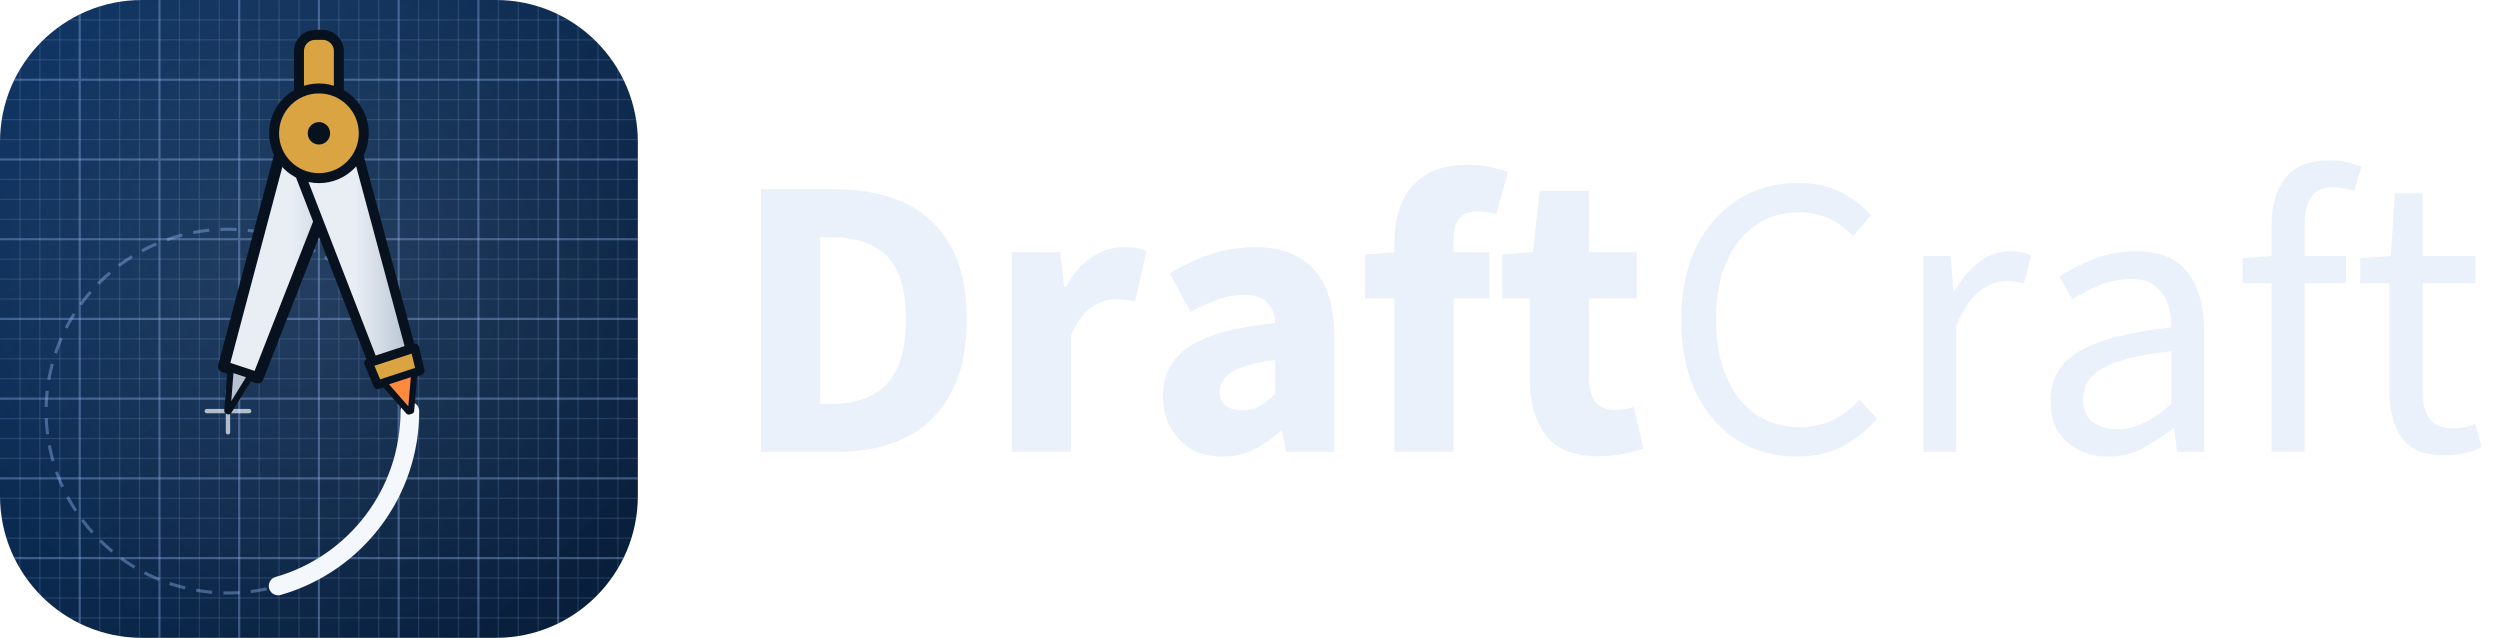
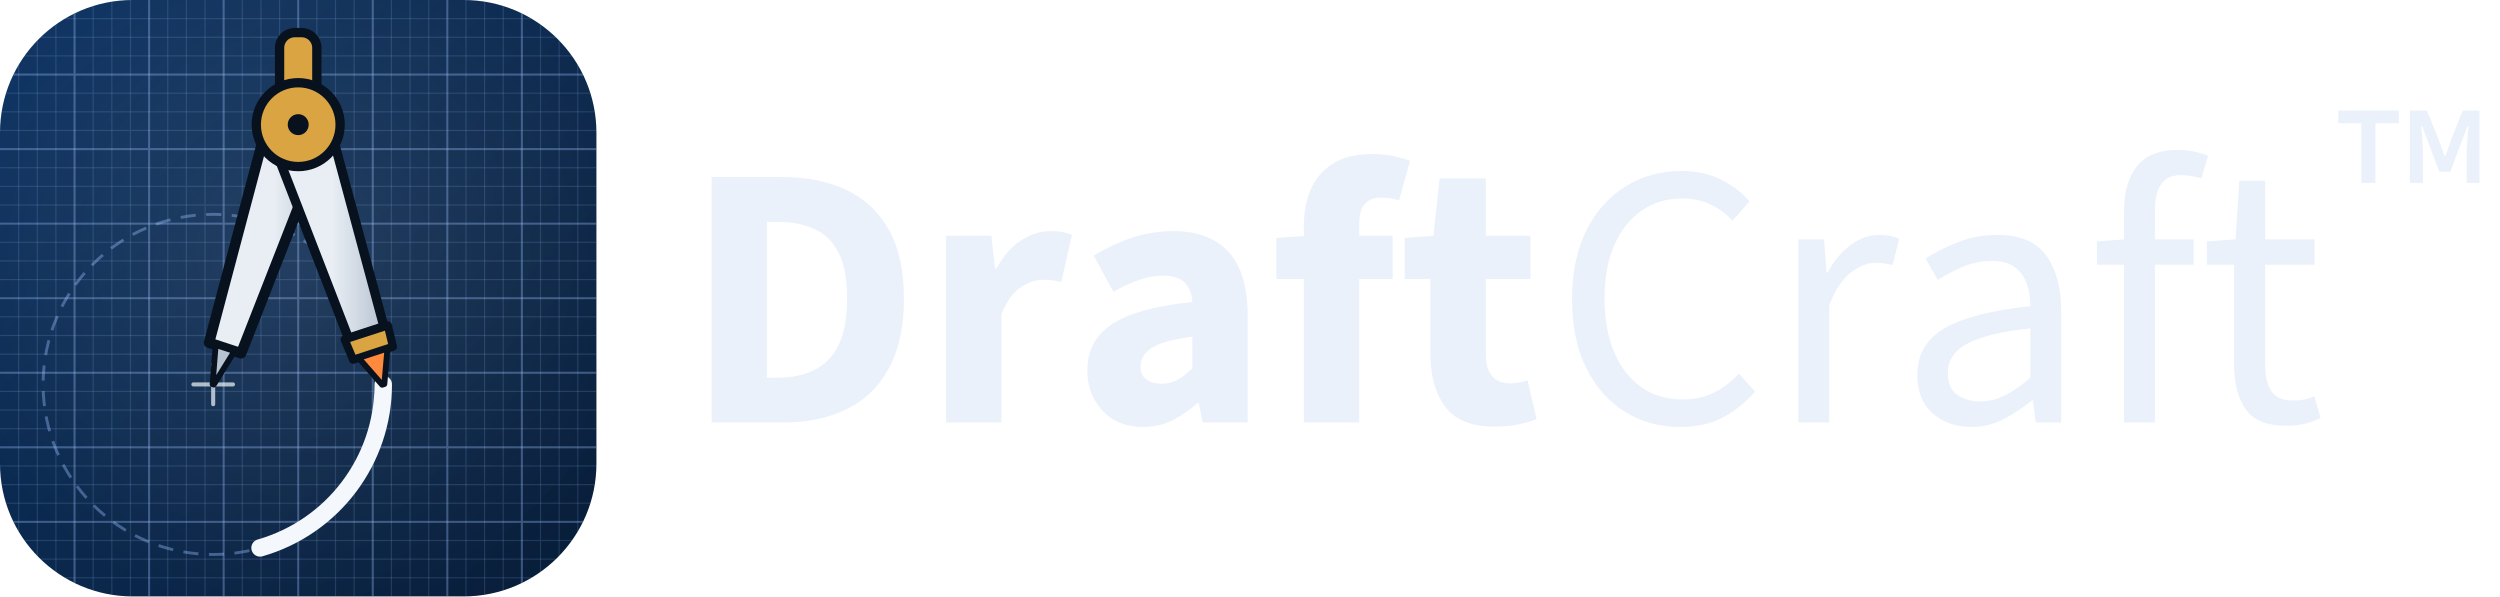
- <svg xmlns="http://www.w3.org/2000/svg" viewBox="0 0 1411 360" width="1411" height="360" role="img" aria-label="DraftCraft">
+ <svg xmlns="http://www.w3.org/2000/svg" viewBox="0 0 1509 360" width="1509" height="360" role="img" aria-label="DraftCraft™">
  <g transform="scale(0.351562)">
    <g transform="translate(0 0) scale(1)">
      <defs>
        <linearGradient id="bp" x1="0" y1="0" x2="1" y2="1">
          <stop offset="0" stop-color="#0e3463" />
          <stop offset="1" stop-color="#081d38" />
        </linearGradient>
        <radialGradient id="glow" cx="0.5" cy="0.42" r="0.62">
          <stop offset="0" stop-color="#ffffff" stop-opacity="0.10" />
          <stop offset="1" stop-color="#ffffff" stop-opacity="0" />
        </radialGradient>
        <clipPath id="t">
          <rect width="1024" height="1024" rx="228" />
        </clipPath>
        <linearGradient id="steel" x1="0" y1="0" x2="1" y2="0">
          <stop offset="0" stop-color="#e9eef4" />
          <stop offset="0.55" stop-color="#e9eef4" />
          <stop offset="1" stop-color="#b7c3d1" />
        </linearGradient>
      </defs>
      <g clip-path="url(#t)">
        <rect width="1024" height="1024" fill="url(#bp)" />
        <g stroke="#9cc3ff" stroke-opacity="0.16" stroke-width="2" fill="none">
          <path d="M32 0V1024M0 32H1024" />
          <path d="M64 0V1024M0 64H1024" />
          <path d="M96 0V1024M0 96H1024" />
          <path d="M160 0V1024M0 160H1024" />
          <path d="M192 0V1024M0 192H1024" />
          <path d="M224 0V1024M0 224H1024" />
          <path d="M288 0V1024M0 288H1024" />
          <path d="M320 0V1024M0 320H1024" />
          <path d="M352 0V1024M0 352H1024" />
          <path d="M416 0V1024M0 416H1024" />
          <path d="M448 0V1024M0 448H1024" />
          <path d="M480 0V1024M0 480H1024" />
          <path d="M544 0V1024M0 544H1024" />
          <path d="M576 0V1024M0 576H1024" />
          <path d="M608 0V1024M0 608H1024" />
          <path d="M672 0V1024M0 672H1024" />
          <path d="M704 0V1024M0 704H1024" />
          <path d="M736 0V1024M0 736H1024" />
          <path d="M800 0V1024M0 800H1024" />
          <path d="M832 0V1024M0 832H1024" />
          <path d="M864 0V1024M0 864H1024" />
          <path d="M928 0V1024M0 928H1024" />
          <path d="M960 0V1024M0 960H1024" />
          <path d="M992 0V1024M0 992H1024" />
        </g>
        <g stroke="#9cc3ff" stroke-opacity="0.34" stroke-width="3.5" fill="none">
          <path d="M128 0V1024M0 128H1024" />
          <path d="M256 0V1024M0 256H1024" />
          <path d="M384 0V1024M0 384H1024" />
          <path d="M512 0V1024M0 512H1024" />
          <path d="M640 0V1024M0 640H1024" />
          <path d="M768 0V1024M0 768H1024" />
          <path d="M896 0V1024M0 896H1024" />
        </g>
        <rect width="1024" height="1024" fill="url(#glow)" />
      </g>
      <circle cx="366" cy="660" r="292" fill="none" stroke="#9cc3ff" stroke-opacity="0.38" stroke-width="5" stroke-dasharray="26 18" />
      <path d="M658.0 660.0A292 292 0 0 1 446.5 940.7" fill="none" stroke="#f4f7fb" stroke-width="30" stroke-linecap="round" />
      <path d="M332 660H400M366 626V694" stroke="#f4f7fb" stroke-opacity="0.7" stroke-width="7" stroke-linecap="round" />
      <polygon points="462.6,197.8 358.9,588.5 414.0,606.6 561.4,230.2" fill="url(#steel)" stroke="#08121f" stroke-width="18" stroke-linejoin="round" />
      <polygon points="462.6,230.2 598.4,580.8 659.2,560.8 561.4,197.8" fill="url(#steel)" stroke="#08121f" stroke-width="16" stroke-linejoin="round" />
      <polygon points="370.3,592.3 365.0,659.7 367.0,660.3 402.6,602.8" fill="#b7c3d1" stroke="#08121f" stroke-width="10" stroke-linejoin="round" />
      <polygon points="591.7,582.9 606.3,617.7 674.7,595.3 665.9,558.7" fill="#d9a441" stroke="#08121f" stroke-width="14" stroke-linejoin="round" />
      <polygon points="615.8,614.6 656.1,660.6 659.9,659.4 665.2,598.4" fill="#ff8a3d" stroke="#08121f" stroke-width="10" stroke-linejoin="round" />
      <rect x="480" y="56" width="64" height="124" rx="26" fill="#d9a441" stroke="#08121f" stroke-width="16" />
      <circle cx="512" cy="214" r="72" fill="#d9a441" stroke="#08121f" stroke-width="16" />
      <circle cx="512" cy="214" r="18" fill="#08121f" />
    </g>
  </g>
  <path fill="#eaf1fb" d="M429.5 255V106.8H471.3Q494 106.8 510.6 114.5Q527.2 122.3 536.4 138.5Q545.6 154.8 545.6 180.2Q545.6 205.7 536.5 222.3Q527.5 238.9 511.2 246.9Q495 255 473.1 255ZM462.9 228H469.3Q482 228 491.4 223.4Q500.9 218.9 506.1 208.4Q511.3 198 511.3 180.2Q511.3 162.5 506.1 152.4Q500.9 142.3 491.4 138.1Q482 133.9 469.3 133.9H462.9ZM571.1 255V142.3H598.4L600.6 162H601.5Q607.7 150.7 616.3 145.1Q625 139.5 633.6 139.5Q638.4 139.5 641.5 140.1Q644.7 140.7 647 141.8L640.6 170.2Q637.7 169.5 635.3 169.2Q632.9 168.9 629.3 168.9Q622.9 168.9 616 173.5Q609 178.2 604.5 189.5V255ZM690 257.7Q674.5 257.7 665.4 247.8Q656.3 238 656.3 223.6Q656.3 205.5 671.3 195.6Q686.3 185.7 719.7 182.3Q719.3 175 715.2 170.7Q711.1 166.4 702 166.4Q695 166.4 687.7 168.9Q680.4 171.4 672 176.1L660.2 154.3Q670.9 147.7 683 143.6Q695.2 139.5 708.4 139.5Q730 139.5 741.5 152Q753.1 164.5 753.1 190.7V255H725.9L723.6 243.4H722.7Q715.4 249.8 707.5 253.8Q699.5 257.7 690 257.7ZM701.1 231.6Q706.8 231.6 711.1 229.1Q715.4 226.6 719.7 222.3V203.2Q702 205.5 695.2 210Q688.4 214.5 688.4 221.1Q688.4 226.4 691.9 229Q695.4 231.6 701.1 231.6ZM787 255V168.4H770.4V143.6L787 142.5V136.4Q787 124.3 791.1 114.5Q795.2 104.8 804.3 98.9Q813.4 93 828.6 93Q835.6 93 841.5 94.3Q847.5 95.7 851.1 97L844.5 120.9Q841.8 120 838.9 119.7Q836.1 119.3 833.4 119.3Q827.2 119.3 823.8 123.1Q820.4 126.8 820.4 135.5V142.3H840.6V168.4H820.4V255ZM902.2 257.5Q881.3 257.5 872.3 245.5Q863.4 233.4 863.4 213.9V168.4H847.9V143.6L865.2 142.3L869 107.7H896.8V142.3H923.8V168.4H896.8V213.4Q896.8 223 900.8 227.2Q904.7 231.4 911.3 231.4Q914 231.4 916.9 230.9Q919.7 230.5 922 229.5L927.5 253Q923.1 254.8 916.7 256.1Q910.2 257.5 902.2 257.5Z" />
  <path fill="#eaf1fb" d="M1014.1 257.7Q995.5 257.7 980.7 248.5Q966 239.3 957.4 222Q948.9 204.8 948.9 180.5Q948.9 156.4 957.5 139.1Q966.2 121.8 981.2 112.5Q996.2 103.2 1015 103.2Q1028.5 103.2 1039 108.5Q1049.6 113.9 1056 121.6L1045.7 133.2Q1039.8 126.8 1032.2 123.3Q1024.6 119.8 1015.3 119.8Q1001.4 119.8 990.8 127.2Q980.3 134.5 974.4 148Q968.5 161.4 968.5 180Q968.5 198.6 974.2 212.4Q980 226.1 990.6 233.6Q1001.2 241.1 1015.5 241.1Q1026 241.1 1034.2 237.2Q1042.5 233.2 1049.6 225.5L1059.4 236.4Q1050.3 246.6 1039.5 252.2Q1028.7 257.7 1014.1 257.7ZM1085.5 255V144.5H1101L1102.5 164.5H1103.2Q1108.7 154.1 1116.9 148Q1125 141.8 1134.6 141.8Q1141.2 141.8 1146.4 144.1L1142.3 160Q1139.8 159.3 1137.7 159Q1135.5 158.6 1132.1 158.6Q1125 158.6 1117.4 164.3Q1109.8 170 1104.1 184.1V255ZM1189.8 257.7Q1176 257.7 1166.6 249.5Q1157.3 241.4 1157.3 226.4Q1157.3 207.7 1173.7 198.2Q1190 188.6 1225.5 184.8Q1225.5 177.7 1223.5 171.6Q1221.4 165.5 1216.5 161.5Q1211.6 157.5 1202.5 157.5Q1193 157.5 1184.6 161.1Q1176.2 164.8 1169.6 168.9L1162.3 156.1Q1170 150.9 1181.3 146.4Q1192.5 141.8 1205.7 141.8Q1226 141.8 1235 154.2Q1244.1 166.6 1244.1 187.3V255H1228.7L1227.1 241.8H1226.4Q1218.2 248.4 1209.2 253.1Q1200.3 257.7 1189.8 257.7ZM1195 242.3Q1203 242.3 1210.3 238.6Q1217.5 235 1225.5 228V198.2Q1206.9 200.2 1196 203.9Q1185 207.5 1180.4 212.7Q1175.7 218 1175.7 225.2Q1175.7 234.3 1181.4 238.3Q1187.1 242.3 1195 242.3ZM1282.1 255V159.8H1265.7V145.7L1282.1 144.5V127Q1282.1 110.2 1289.9 100.3Q1297.8 90.5 1314.4 90.5Q1319.6 90.5 1324.4 91.5Q1329.1 92.5 1332.8 94.1L1328.7 107.7Q1321.9 105.7 1316.2 105.7Q1300.7 105.7 1300.7 127V144.5H1324.1V159.8H1300.7V255ZM1380 257Q1362.3 257 1355.4 246.9Q1348.5 236.8 1348.5 220.2V159.8H1332.1V145.7L1349.4 144.5L1351.6 109.1H1367.3V144.5H1397.1V159.8H1367.3V220.7Q1367.3 230.7 1371.1 236.2Q1374.8 241.8 1384.4 241.8Q1387.3 241.8 1390.5 241.2Q1393.7 240.7 1396.9 239.1L1400.7 252.3Q1396.4 254.5 1391.1 255.8Q1385.7 257 1380 257Z" />
+   <path fill="#eaf1fb" d="M1425.3 110.4V74.4H1411.4V66.7H1447.9V74.4H1433.8V110.4ZM1454.6 110.4V66.7H1464.9L1471.5 83.1L1475.5 94.1H1476.1L1480 83.1L1486.5 66.7H1496.6V110.4H1488.9V91.1L1489.9 76.3H1489.3L1479 103.7H1472.4L1462.1 76.3H1461.5L1462.5 91.1V110.4Z" />
</svg>
